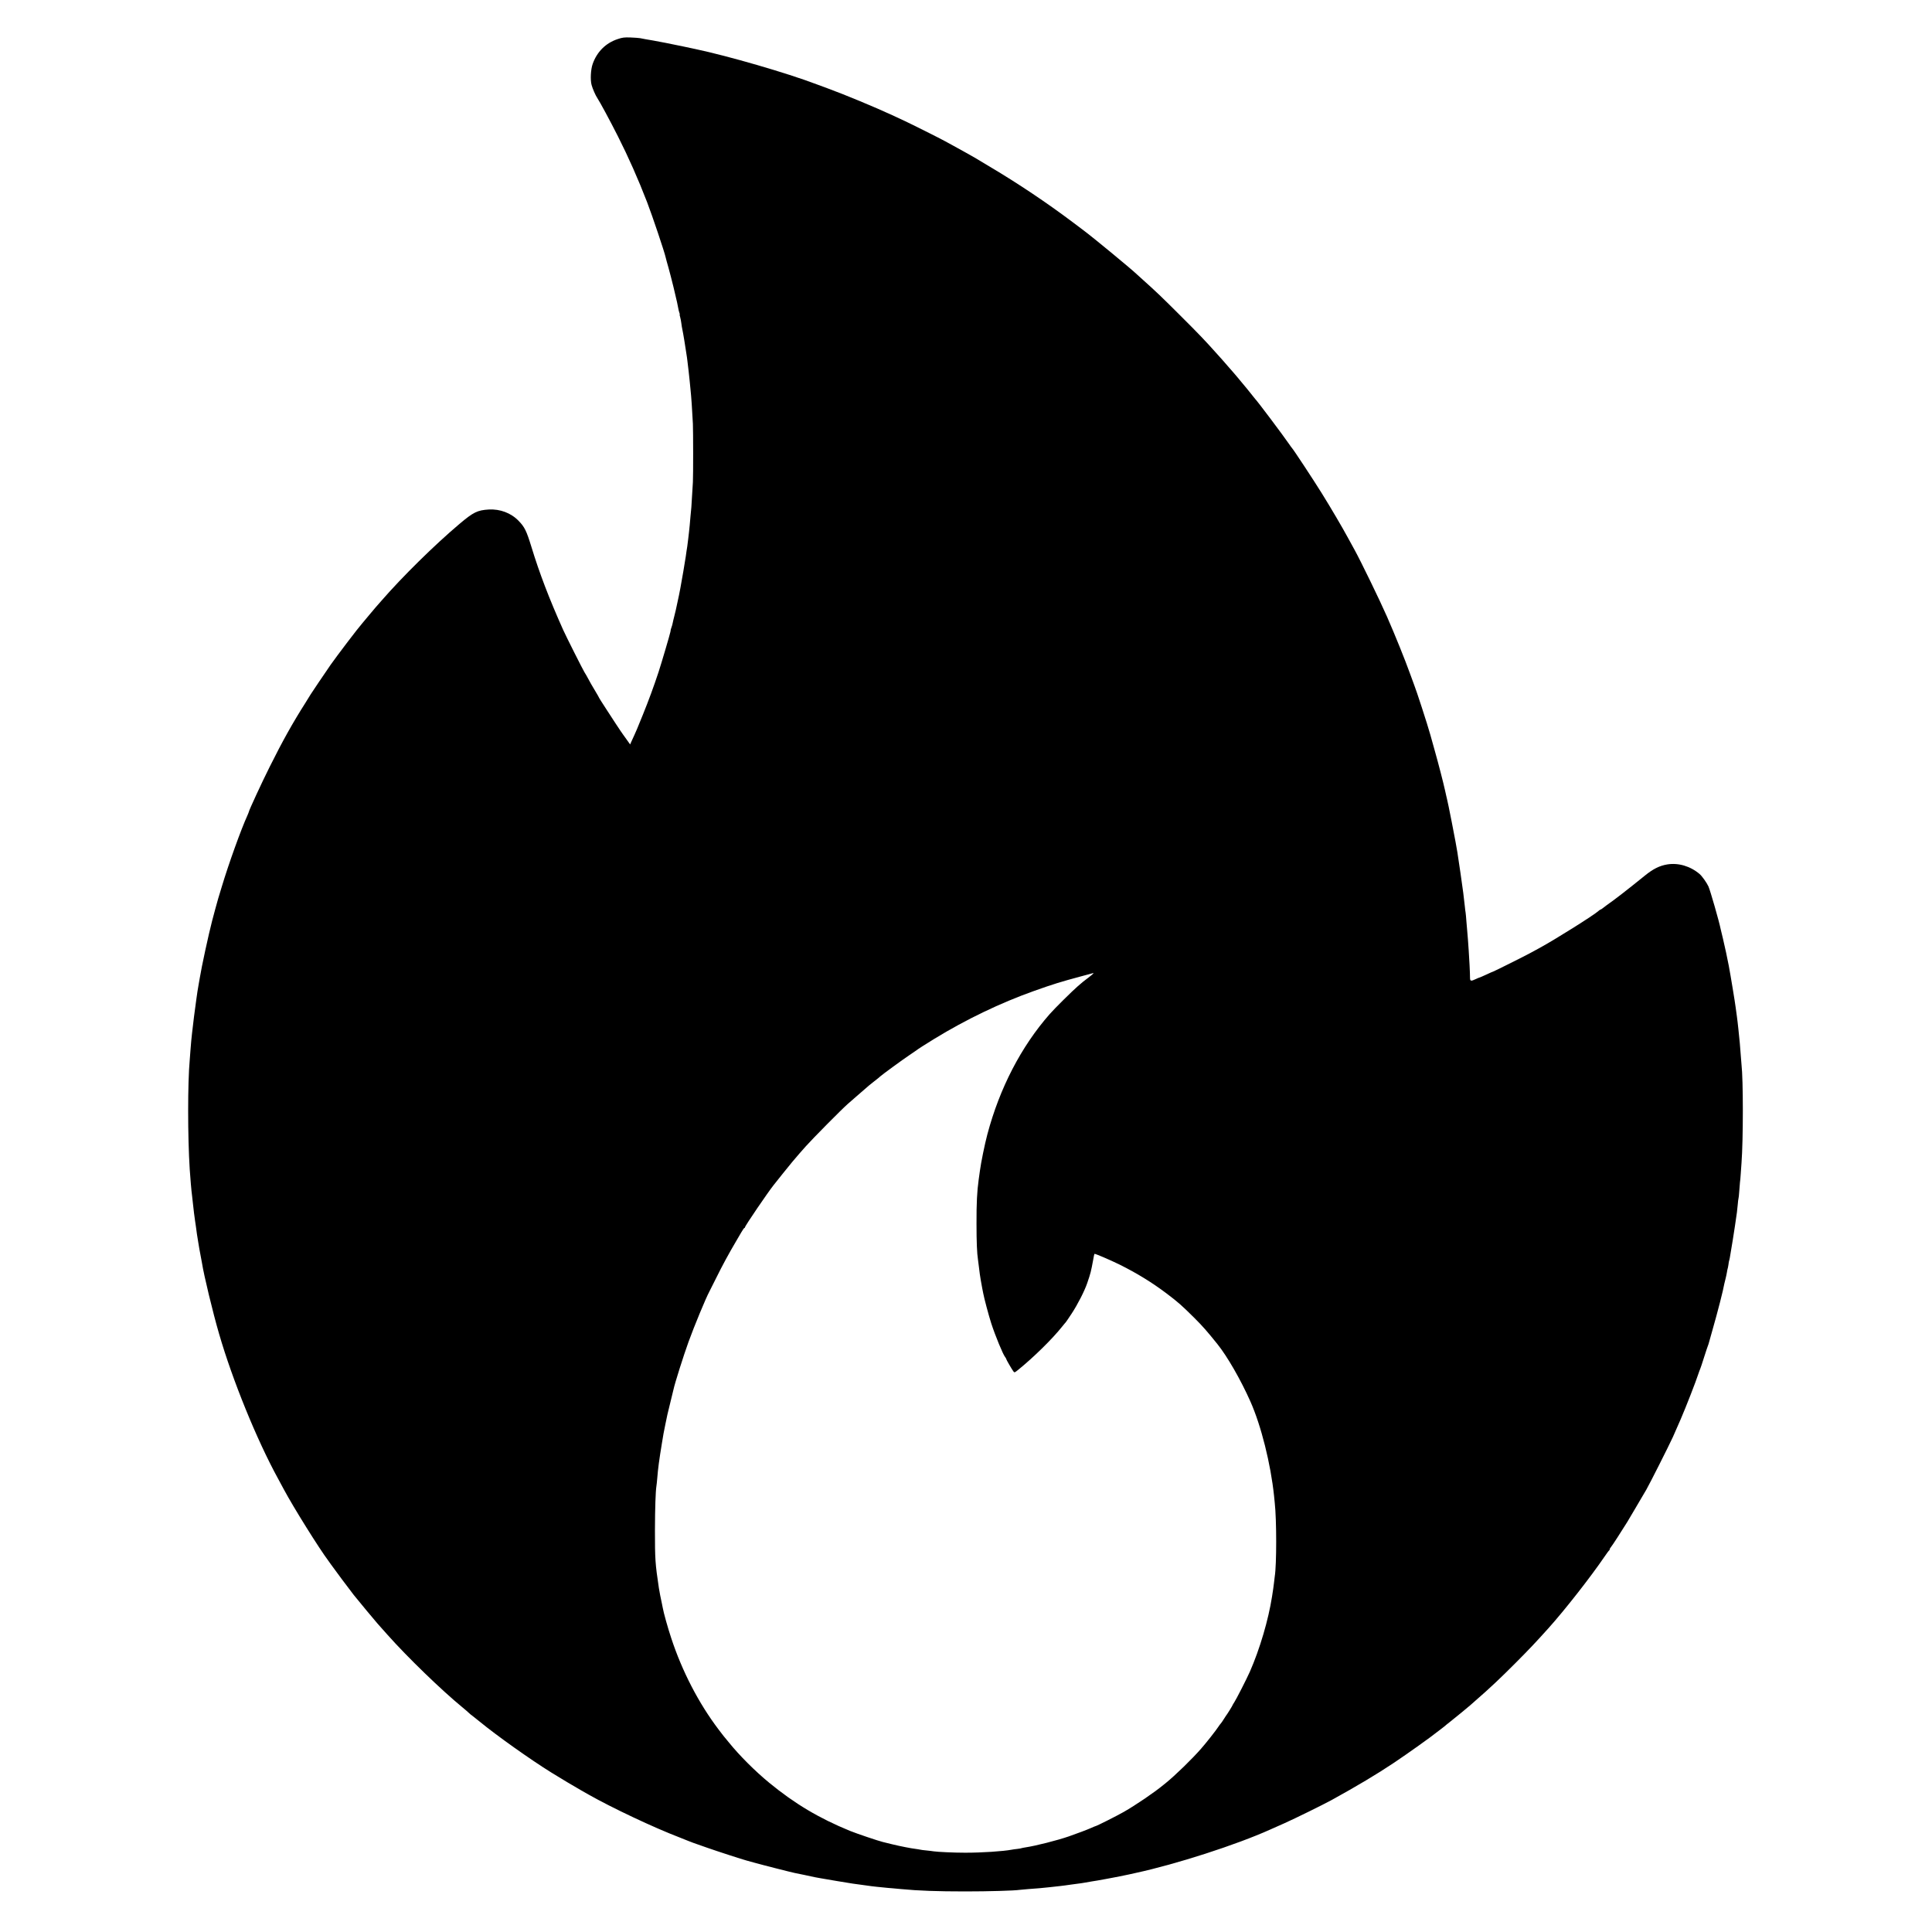
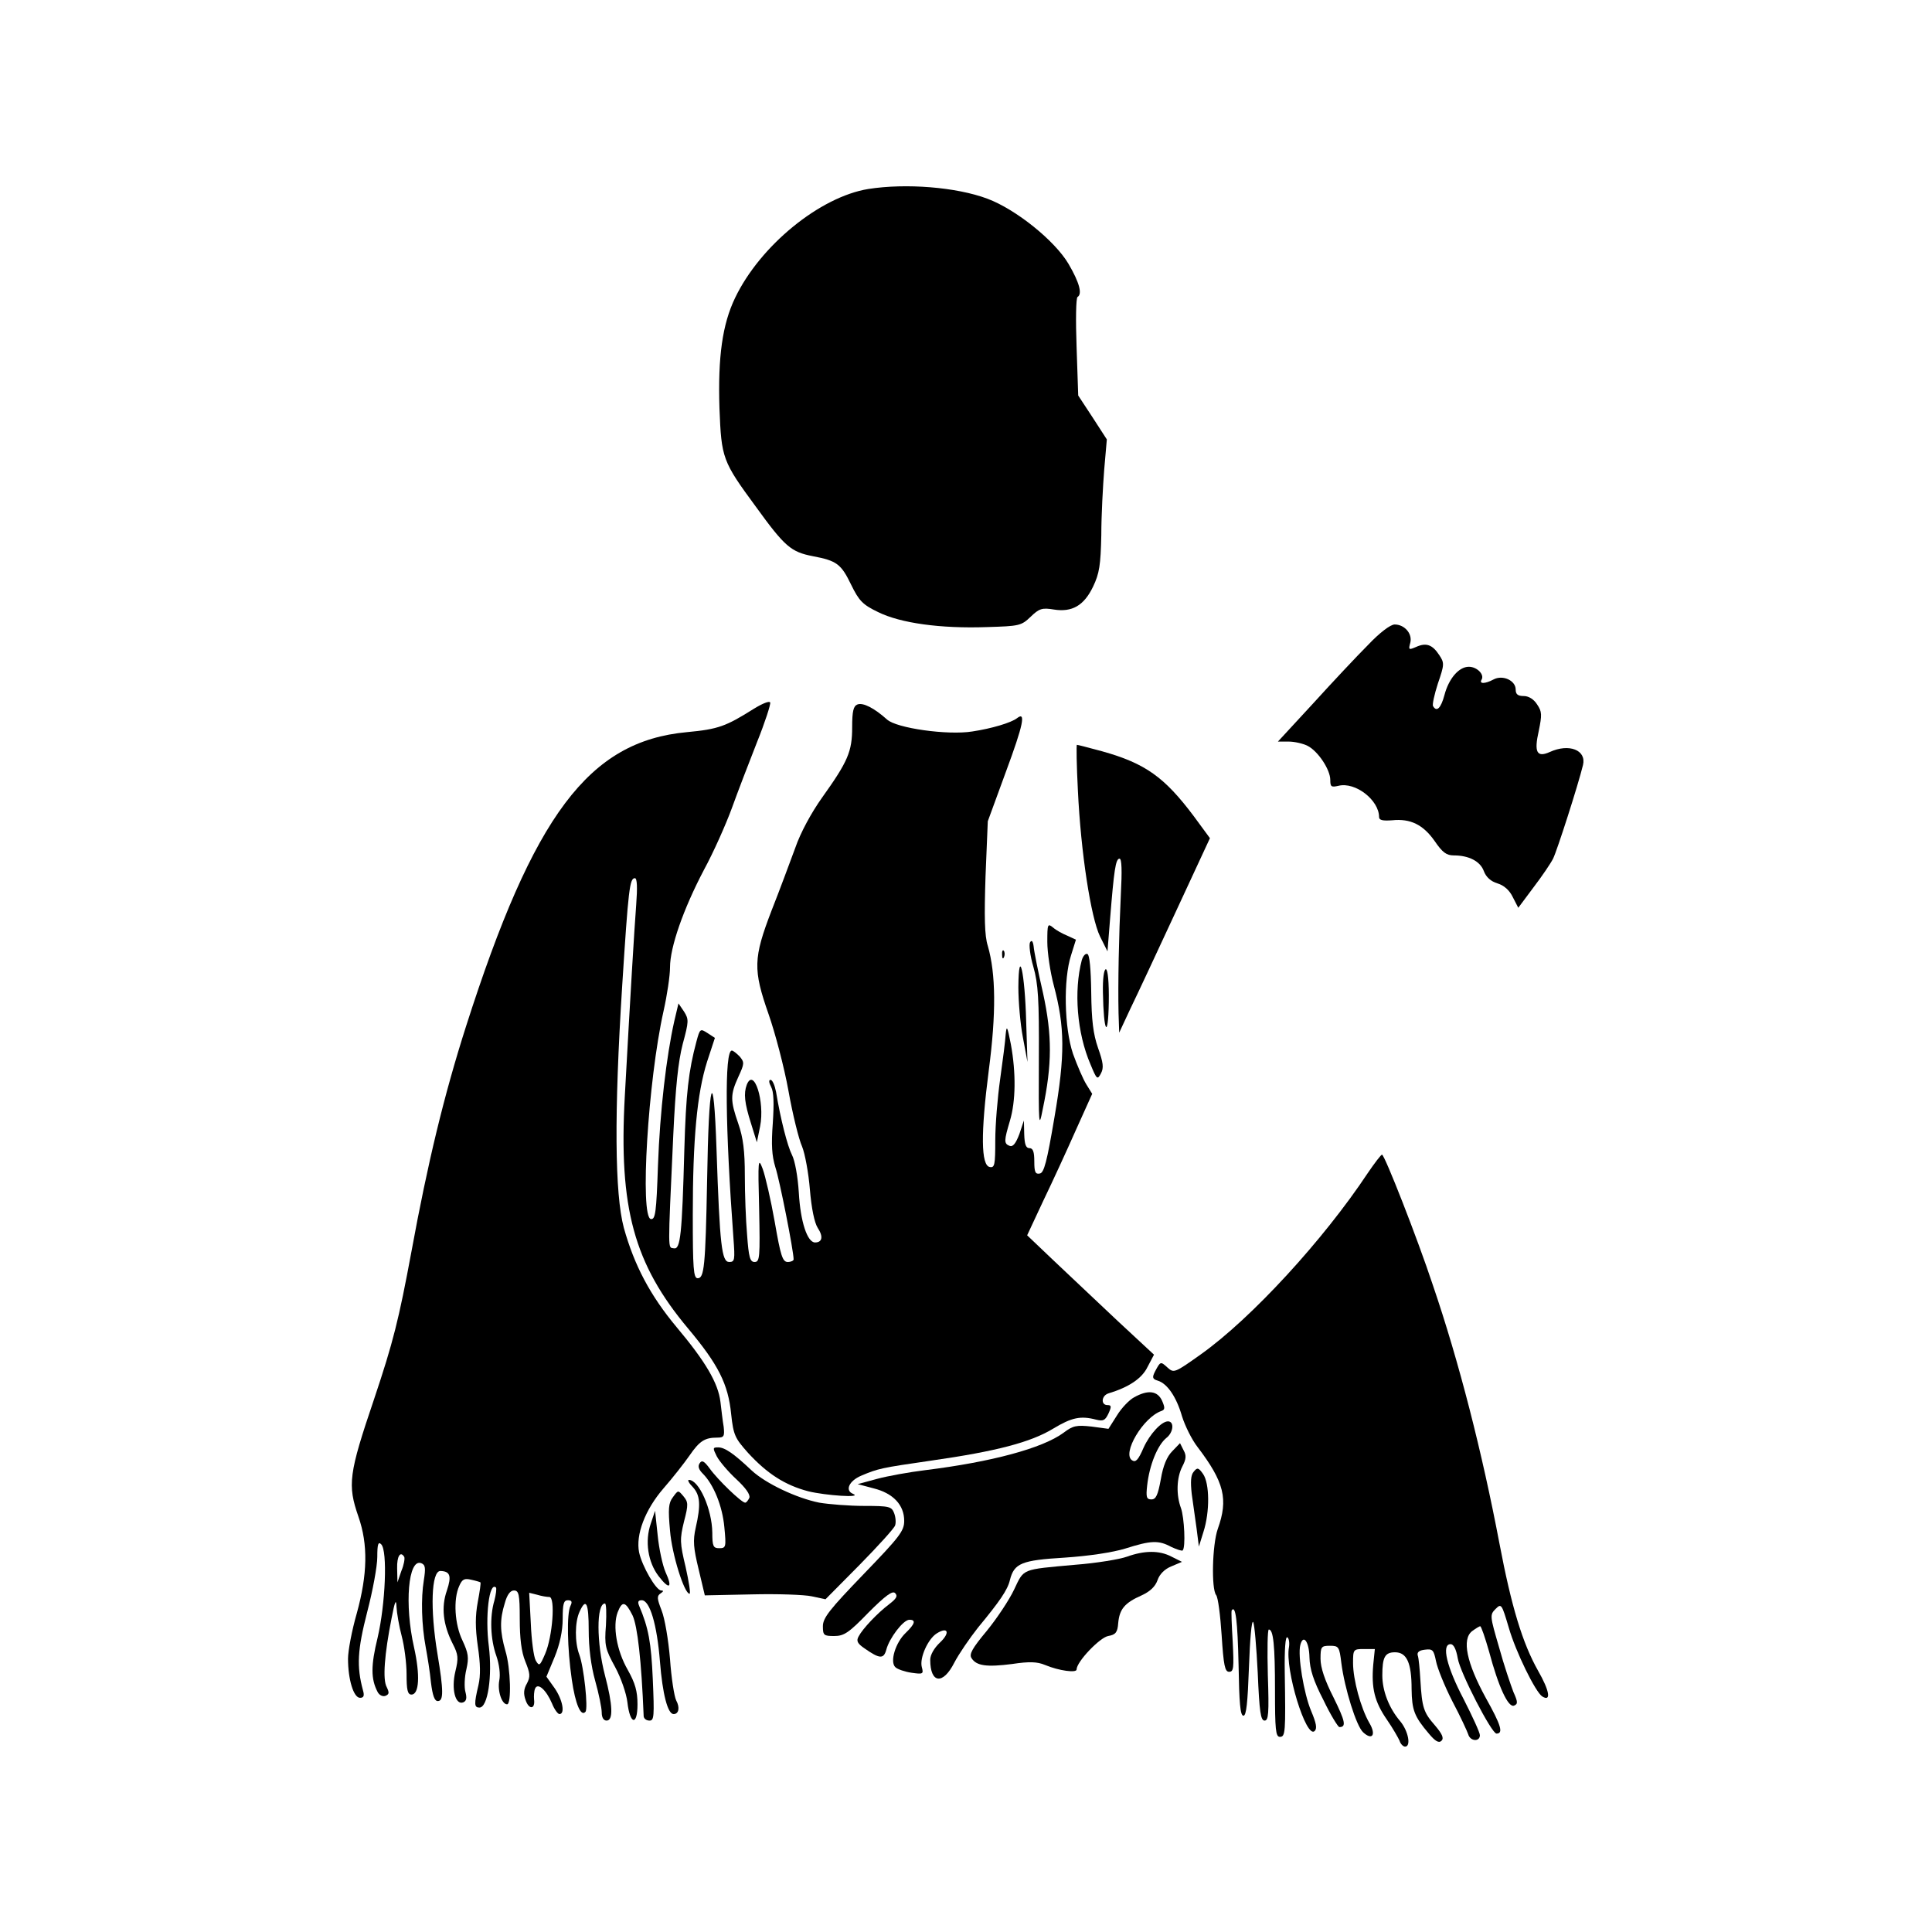
- <svg xmlns="http://www.w3.org/2000/svg" version="1.0" width="2500pt" height="2500pt" viewBox="0 0 2500 2500" preserveAspectRatio="xMidYMid meet">
-   <g transform="translate(0,2500) scale(0.1,-0.1)" fill="#000000" stroke="none">
-     <path d="M7992 24494 c-154 -51 -268 -165 -323 -322 -25 -71 -32 -204 -14 -271 12 -46 52 -138 75 -171 31 -46 163 -290 265 -492 135 -267 263 -555 378 -853 67 -174 227 -649 241 -717 3 -13 18 -70 35 -128 16 -58 46 -172 66 -255 48 -203 54 -227 61 -271 3 -20 10 -48 15 -61 5 -13 7 -23 4 -23 -2 0 1 -15 6 -32 5 -18 12 -53 15 -78 3 -25 9 -63 14 -85 5 -22 16 -85 25 -140 8 -55 20 -127 25 -160 6 -33 12 -80 15 -105 3 -25 10 -85 16 -135 6 -49 12 -109 14 -131 2 -23 6 -69 10 -103 10 -90 22 -264 31 -446 4 -101 5 -655 0 -755 -5 -95 -16 -273 -20 -325 -2 -22 -7 -74 -11 -115 -3 -41 -8 -93 -10 -115 -2 -22 -6 -61 -9 -87 -3 -27 -8 -69 -11 -95 -7 -63 -17 -133 -22 -158 -2 -11 -6 -40 -9 -65 -5 -40 -57 -345 -70 -410 -11 -53 -14 -71 -18 -92 -3 -13 -12 -57 -21 -98 -9 -41 -18 -83 -20 -93 -2 -9 -11 -44 -19 -78 -9 -33 -18 -74 -21 -89 -3 -16 -9 -39 -14 -52 -5 -13 -9 -26 -10 -30 0 -5 -1 -9 -2 -10 0 -2 -2 -12 -4 -24 -8 -40 -114 -399 -153 -519 -62 -188 -127 -365 -204 -555 -63 -158 -88 -217 -147 -344 l-17 -39 -42 59 c-23 32 -46 64 -51 71 -12 14 -172 257 -220 333 -19 30 -47 74 -63 98 -15 24 -28 45 -28 47 0 3 -19 35 -41 72 -40 65 -82 139 -120 211 -10 18 -22 38 -27 45 -10 12 -244 476 -275 547 -180 402 -305 728 -411 1075 -64 208 -88 256 -165 335 -98 102 -239 155 -386 147 -147 -9 -199 -34 -380 -187 -320 -270 -738 -682 -1006 -990 -40 -47 -76 -87 -79 -90 -3 -3 -39 -45 -80 -95 -41 -49 -82 -99 -92 -110 -59 -67 -318 -408 -408 -535 -71 -103 -254 -373 -260 -385 -3 -6 -33 -55 -68 -110 -164 -258 -296 -494 -461 -825 -100 -199 -271 -569 -271 -585 0 -3 -9 -24 -19 -48 -80 -174 -243 -627 -330 -917 -17 -58 -39 -127 -47 -155 -8 -27 -26 -90 -39 -140 -13 -49 -31 -117 -40 -150 -45 -172 -139 -606 -159 -735 -3 -19 -10 -57 -15 -85 -5 -27 -12 -70 -16 -95 -3 -25 -10 -72 -15 -105 -13 -84 -47 -357 -55 -435 -3 -36 -8 -79 -10 -95 -2 -17 -6 -71 -10 -120 -3 -50 -8 -109 -10 -132 -27 -293 -27 -992 0 -1413 7 -110 22 -285 30 -340 3 -19 7 -60 10 -90 8 -76 24 -211 29 -236 2 -12 7 -45 11 -75 6 -52 20 -145 30 -202 3 -15 9 -55 15 -90 6 -34 15 -82 20 -107 5 -25 11 -58 14 -75 23 -151 140 -638 221 -915 172 -595 488 -1372 761 -1870 22 -41 57 -105 76 -141 125 -234 458 -767 577 -925 9 -12 23 -32 31 -44 25 -37 257 -348 297 -398 68 -85 277 -336 308 -371 16 -19 35 -39 40 -45 6 -6 46 -52 90 -101 257 -289 699 -717 970 -939 33 -27 70 -59 81 -70 12 -12 34 -30 50 -41 15 -11 58 -45 94 -75 214 -176 657 -491 925 -657 92 -58 329 -199 385 -230 30 -17 73 -41 95 -54 303 -172 847 -429 1185 -558 47 -18 94 -37 105 -42 11 -5 40 -16 65 -25 25 -9 108 -38 185 -65 119 -42 457 -152 505 -164 8 -3 49 -14 90 -25 110 -31 496 -129 533 -136 18 -3 73 -14 122 -25 50 -11 113 -25 140 -30 28 -5 59 -11 71 -13 47 -9 382 -65 419 -70 22 -3 72 -10 110 -15 120 -17 159 -22 200 -26 22 -2 63 -6 90 -9 28 -3 77 -8 110 -10 33 -3 87 -8 120 -11 218 -21 464 -30 825 -30 303 0 638 10 701 20 13 2 62 6 109 10 127 9 186 14 285 25 50 6 110 13 135 15 41 5 83 10 150 20 14 2 48 7 75 10 28 3 73 10 100 15 28 5 64 11 80 14 29 4 119 19 180 31 17 3 53 10 80 15 41 7 160 31 225 45 8 2 47 10 85 19 521 112 1305 365 1740 561 17 7 98 43 180 80 144 64 501 240 615 302 325 179 587 335 805 481 181 121 488 340 560 399 6 5 28 22 50 38 22 17 42 32 45 35 3 4 39 33 80 65 71 56 232 188 256 210 6 6 37 33 70 62 178 154 318 286 519 488 176 177 252 257 421 445 214 238 550 668 725 925 30 44 57 81 62 83 4 2 7 9 7 15 0 6 8 20 18 31 15 17 129 193 209 322 13 20 178 302 247 419 43 75 290 564 343 680 31 70 43 97 101 230 65 150 198 491 228 585 8 25 19 54 24 65 5 11 28 79 50 150 23 72 45 139 50 150 5 11 10 29 13 40 3 11 23 83 45 160 71 248 140 518 155 605 3 14 10 43 16 65 6 22 13 58 17 80 3 22 8 43 9 46 2 3 7 28 11 55 3 27 8 52 10 55 2 3 5 19 8 35 30 178 49 292 66 409 28 188 28 189 36 275 3 41 8 78 10 82 2 3 7 46 10 95 3 48 7 99 9 113 3 14 7 63 10 110 4 47 8 110 10 140 23 304 23 1080 0 1275 -2 17 -6 73 -10 125 -7 107 -15 189 -30 330 -2 19 -7 60 -10 90 -3 30 -8 66 -10 80 -2 14 -9 63 -15 110 -9 72 -66 418 -90 545 -18 96 -51 248 -75 349 -15 60 -28 116 -30 125 -18 93 -135 501 -158 551 -22 48 -84 135 -114 160 -121 103 -276 148 -421 124 -99 -17 -181 -58 -287 -144 -225 -182 -385 -307 -493 -382 -18 -13 -42 -31 -54 -41 -11 -9 -24 -17 -28 -17 -3 0 -15 -8 -26 -18 -57 -53 -567 -373 -759 -477 -38 -21 -95 -52 -125 -68 -61 -34 -468 -237 -474 -237 -3 0 -44 -18 -91 -40 -47 -22 -89 -40 -93 -40 -4 -1 -25 -9 -47 -20 -61 -29 -73 -27 -73 18 1 45 -11 275 -17 352 -2 30 -7 95 -10 143 -3 48 -8 102 -10 120 -2 18 -6 70 -10 117 -3 47 -8 96 -10 110 -3 14 -7 50 -10 80 -14 135 -22 192 -56 430 -42 285 -44 299 -65 410 -26 140 -74 385 -89 455 -23 108 -24 109 -29 130 -3 11 -11 49 -19 85 -22 99 -81 328 -128 495 -23 83 -50 179 -60 215 -36 131 -185 588 -209 645 -5 11 -30 79 -55 150 -65 180 -190 491 -297 735 -92 210 -341 722 -420 865 -25 44 -63 114 -85 155 -74 137 -224 392 -341 580 -105 169 -368 568 -382 580 -4 3 -21 28 -40 55 -70 103 -416 564 -440 585 -3 3 -21 25 -40 50 -19 25 -48 61 -65 81 -16 19 -39 46 -50 60 -38 47 -120 144 -125 149 -3 3 -34 39 -70 80 -36 41 -69 80 -75 86 -5 6 -41 46 -80 89 -141 158 -224 245 -460 480 -235 235 -323 319 -481 460 -43 39 -85 77 -94 85 -74 70 -559 470 -676 557 -16 12 -82 61 -146 110 -333 250 -698 495 -1063 712 -93 56 -177 106 -185 111 -33 20 -230 130 -295 165 -38 21 -88 48 -110 60 -51 29 -439 223 -525 263 -36 17 -105 49 -155 72 -218 101 -612 265 -831 345 -55 20 -121 45 -149 55 -387 147 -1140 365 -1565 455 -8 2 -80 17 -160 34 -137 29 -335 68 -390 77 -65 11 -132 22 -167 30 -16 3 -71 7 -123 9 -81 3 -106 0 -168 -21z m6154 -12093 c-3 -4 -31 -28 -63 -52 -32 -24 -63 -48 -70 -54 -6 -5 -37 -32 -70 -60 -64 -55 -296 -284 -358 -355 -370 -420 -650 -960 -809 -1560 -33 -124 -82 -363 -96 -470 -6 -47 -13 -98 -16 -115 -21 -150 -29 -305 -28 -570 0 -237 6 -380 19 -465 2 -14 6 -45 9 -70 13 -107 17 -138 27 -195 5 -33 14 -80 19 -105 5 -25 12 -56 14 -70 10 -57 70 -283 103 -385 52 -160 152 -403 180 -436 7 -8 13 -19 13 -23 0 -9 71 -131 93 -161 14 -19 16 -18 63 20 202 164 443 401 569 560 22 28 43 52 46 55 3 3 38 54 78 115 75 114 164 288 199 390 45 131 50 153 77 299 7 43 15 80 17 81 6 6 199 -77 322 -137 227 -113 420 -231 615 -378 148 -112 197 -156 352 -310 109 -108 170 -178 301 -341 129 -160 303 -463 428 -744 139 -312 263 -809 306 -1220 2 -27 7 -68 9 -90 25 -224 25 -803 0 -956 -2 -13 -7 -51 -10 -84 -8 -67 -9 -70 -25 -175 -47 -301 -158 -678 -286 -970 -40 -91 -181 -367 -204 -400 -11 -16 -20 -31 -20 -34 0 -5 -72 -122 -88 -141 -4 -5 -18 -27 -31 -48 -13 -21 -28 -43 -35 -50 -6 -6 -19 -24 -29 -39 -26 -42 -162 -215 -226 -287 -114 -131 -333 -344 -459 -446 -7 -5 -18 -14 -25 -20 -124 -102 -358 -261 -517 -352 -95 -54 -352 -183 -364 -183 -3 0 -29 -11 -58 -24 -49 -22 -176 -70 -288 -109 -147 -51 -431 -123 -560 -142 -24 -4 -47 -8 -51 -10 -3 -2 -28 -7 -56 -10 -27 -3 -60 -7 -72 -10 -112 -21 -382 -39 -601 -39 -150 0 -358 10 -410 18 -14 3 -54 7 -90 11 -36 3 -74 8 -85 11 -11 2 -36 7 -55 9 -61 7 -202 35 -305 60 -55 14 -110 28 -122 30 -55 13 -337 108 -423 143 -403 165 -716 352 -1045 622 -185 152 -388 355 -525 525 -36 44 -67 82 -70 85 -3 3 -31 39 -62 81 -257 339 -472 754 -613 1184 -42 126 -99 329 -109 390 -3 17 -8 41 -11 55 -11 47 -36 175 -39 200 -48 321 -51 372 -51 750 1 290 8 498 19 570 3 14 7 61 11 104 10 124 23 225 61 456 20 123 19 117 44 240 12 58 23 114 26 125 2 11 20 85 40 165 19 80 37 152 39 160 17 81 130 438 194 615 73 202 224 567 270 652 5 10 46 91 91 181 74 151 166 320 253 467 20 33 50 86 69 118 18 31 36 57 40 57 5 0 8 4 8 9 0 18 297 453 370 545 6 6 58 72 117 147 91 114 173 213 218 263 6 6 44 49 85 96 78 88 461 476 540 545 25 22 95 83 155 135 61 52 112 97 115 100 3 3 37 30 75 60 39 30 72 57 75 61 11 13 291 218 375 274 50 33 92 62 95 65 9 9 115 77 231 148 412 252 854 464 1289 619 244 87 348 119 605 188 88 23 161 43 163 44 2 0 1 -3 -2 -8z" />
+ <svg xmlns="http://www.w3.org/2000/svg" version="1.0" width="594pt" height="594pt" viewBox="0 0 594 594" preserveAspectRatio="xMidYMid meet">
+   <g transform="translate(0,594) scale(0.1,-0.1)" fill="#000000" stroke="none">
+     <path d="M2670 5359 c-149 -24 -333 -174 -410 -335 -39 -81 -53 -181 -48 -339 6 -154 9 -163 112 -303 89 -123 108 -139 175 -152 74 -14 87 -24 118 -88 24 -49 35 -61 83 -84 69 -34 192 -51 334 -46 100 3 106 4 135 32 26 25 35 28 71 22 56 -9 93 12 121 71 19 40 23 65 25 158 0 60 5 151 9 202 l8 92 -44 68 -44 67 -5 149 c-3 82 -2 151 3 154 15 9 6 44 -28 102 -42 71 -161 167 -249 200 -96 36 -251 48 -366 30z" />
+     <path d="M4206 3957 c-34 -34 -110 -115 -169 -180 l-108 -117 33 0 c18 0 44 -6 58 -13 32 -16 70 -73 70 -105 0 -21 3 -23 25 -18 52 13 125 -44 125 -96 0 -10 12 -12 40 -10 57 6 96 -14 131 -64 24 -35 36 -44 59 -44 46 0 81 -18 92 -48 7 -19 22 -32 42 -38 20 -6 37 -21 47 -42 l17 -33 47 63 c26 34 53 74 60 88 12 24 77 226 92 288 11 46 -43 67 -102 40 -40 -18 -49 -1 -34 65 10 49 10 59 -5 81 -10 16 -26 26 -41 26 -18 0 -25 5 -25 20 0 28 -40 46 -68 31 -26 -14 -45 -14 -37 -1 10 16 -14 40 -39 40 -31 0 -62 -37 -75 -87 -11 -41 -24 -53 -35 -34 -3 4 4 36 15 70 20 58 20 63 4 87 -21 32 -40 39 -71 25 -23 -10 -24 -9 -18 13 7 28 -18 56 -48 56 -13 0 -46 -25 -82 -63z" />
+     <path d="M2318 3761 c-86 -54 -109 -63 -206 -72 -302 -28 -471 -254 -679 -904 -68 -213 -118 -420 -168 -693 -39 -210 -56 -278 -115 -454 -78 -230 -82 -263 -48 -361 30 -86 28 -177 -5 -297 -15 -52 -27 -115 -27 -140 0 -63 17 -120 37 -120 11 0 14 6 9 23 -20 74 -17 124 13 241 17 65 31 141 31 169 0 40 3 48 12 39 20 -20 13 -184 -11 -287 -21 -86 -21 -127 0 -167 5 -10 16 -15 24 -12 12 5 12 10 4 27 -13 23 -7 101 15 212 10 52 14 61 15 35 1 -19 8 -60 16 -90 8 -30 15 -83 15 -117 0 -48 3 -63 15 -63 24 0 27 60 8 145 -30 132 -18 274 22 259 13 -5 14 -15 8 -53 -9 -55 -7 -137 6 -206 5 -27 13 -76 16 -108 5 -40 11 -57 21 -57 18 0 18 31 -1 145 -23 138 -19 255 9 255 30 -1 35 -15 20 -60 -18 -51 -12 -105 18 -164 17 -33 18 -44 8 -85 -13 -54 0 -104 24 -95 10 4 12 13 7 32 -4 14 -3 46 3 70 8 36 6 49 -12 88 -24 49 -29 127 -10 168 9 21 16 24 37 19 14 -3 27 -7 28 -8 2 -1 -2 -28 -8 -60 -8 -43 -8 -80 0 -136 8 -53 9 -90 2 -120 -14 -59 -13 -69 3 -69 26 0 40 97 29 188 -12 92 1 201 22 181 2 -3 0 -21 -5 -40 -15 -50 -12 -120 6 -170 9 -26 13 -57 9 -76 -6 -32 8 -73 24 -73 14 0 11 112 -5 164 -17 60 -18 96 -2 147 7 26 17 39 28 39 15 0 18 -11 18 -87 0 -60 5 -102 17 -131 15 -37 16 -47 5 -68 -10 -17 -11 -32 -4 -51 10 -30 30 -29 26 2 -1 10 0 26 3 33 8 20 34 -3 52 -45 7 -18 18 -33 23 -33 18 0 10 44 -15 80 l-25 35 25 60 c16 39 25 80 25 118 0 46 3 57 16 57 12 0 14 -5 8 -17 -12 -24 -10 -130 4 -227 11 -76 28 -115 42 -99 9 10 -5 139 -19 176 -14 37 -14 100 1 132 20 44 28 27 28 -58 0 -52 7 -109 20 -155 11 -39 20 -83 20 -97 0 -16 6 -25 15 -25 21 0 19 48 -5 139 -26 99 -27 221 0 221 4 0 5 -30 3 -67 -5 -62 -2 -73 28 -128 18 -33 35 -82 38 -109 8 -69 31 -73 31 -6 0 40 -7 65 -30 106 -34 59 -47 135 -31 177 14 36 24 34 46 -10 15 -33 27 -137 34 -310 1 -7 8 -13 18 -13 14 0 15 13 10 128 -5 112 -13 157 -42 225 -5 12 -3 17 8 17 25 0 47 -75 56 -188 8 -101 24 -162 42 -162 16 0 20 20 8 42 -6 12 -15 69 -19 127 -5 59 -16 125 -26 150 -14 36 -15 44 -3 52 9 6 10 9 2 9 -16 0 -59 75 -68 117 -11 54 18 131 75 197 28 32 64 78 80 101 31 45 47 55 85 55 21 0 23 4 20 33 -3 17 -7 52 -10 77 -7 58 -46 124 -135 230 -81 97 -130 190 -162 305 -28 105 -30 351 -5 745 19 298 23 330 39 330 7 0 8 -29 4 -82 -6 -78 -18 -279 -35 -588 -19 -344 28 -516 195 -715 92 -110 123 -170 132 -263 7 -65 12 -74 52 -119 59 -64 113 -99 185 -118 53 -13 168 -21 138 -8 -26 10 -13 40 25 56 52 22 61 24 213 46 204 29 308 57 376 98 58 35 85 41 134 28 21 -5 27 -2 37 19 10 22 9 26 -3 26 -21 0 -19 29 3 36 63 19 103 46 120 81 l20 38 -112 104 c-61 58 -149 140 -195 184 l-83 79 50 107 c28 58 73 156 100 217 l50 111 -18 29 c-10 16 -28 58 -41 94 -27 80 -30 229 -6 303 l15 48 -26 12 c-15 6 -35 17 -44 25 -17 14 -18 11 -18 -44 0 -32 9 -93 20 -134 34 -128 35 -213 2 -405 -23 -136 -32 -171 -45 -173 -14 -3 -17 5 -17 37 0 30 -4 41 -15 41 -11 0 -15 12 -16 43 l-1 42 -14 -42 c-11 -29 -20 -40 -30 -36 -18 7 -17 16 1 77 18 60 19 147 3 235 -11 56 -13 60 -16 31 -1 -19 -9 -81 -17 -138 -8 -56 -15 -141 -15 -188 0 -76 -2 -85 -17 -82 -27 5 -28 103 -3 297 23 175 22 297 -3 383 -10 31 -11 89 -7 213 l7 170 56 153 c53 143 62 186 34 164 -18 -14 -78 -32 -138 -41 -75 -12 -233 10 -262 37 -39 35 -74 53 -91 46 -12 -5 -16 -20 -16 -70 0 -75 -13 -105 -93 -217 -32 -45 -66 -107 -82 -154 -16 -43 -48 -130 -73 -193 -56 -146 -57 -181 -9 -318 20 -57 48 -163 61 -235 13 -73 32 -150 42 -172 9 -22 20 -82 24 -132 5 -59 14 -102 24 -118 18 -27 14 -45 -8 -45 -24 0 -45 64 -50 153 -3 49 -12 99 -21 116 -14 28 -35 109 -49 194 -4 20 -11 37 -17 37 -6 0 -5 -9 2 -22 8 -15 9 -50 5 -111 -5 -67 -3 -100 8 -136 13 -39 56 -257 56 -283 0 -4 -8 -8 -18 -8 -16 0 -22 19 -40 123 -12 68 -29 141 -37 163 -14 37 -15 30 -11 -123 3 -149 2 -163 -14 -163 -14 0 -18 14 -23 83 -4 45 -7 127 -7 183 0 75 -5 116 -20 159 -25 72 -25 89 0 144 19 41 19 45 4 63 -10 10 -20 18 -24 18 -23 0 -20 -239 5 -577 5 -67 4 -73 -13 -73 -23 0 -29 49 -39 345 -9 268 -24 219 -29 -95 -5 -265 -9 -300 -29 -300 -13 0 -15 31 -15 194 0 234 13 374 44 472 l24 73 -23 15 c-22 14 -23 14 -34 -27 -24 -90 -32 -158 -37 -332 -7 -261 -12 -307 -32 -303 -19 4 -19 -23 -2 348 7 149 15 225 29 280 19 70 19 76 4 100 l-17 25 -13 -55 c-24 -107 -44 -276 -50 -442 -5 -147 -8 -168 -22 -166 -34 7 -9 424 39 639 11 49 20 109 20 135 0 62 41 179 104 299 30 55 68 141 86 190 18 50 53 141 77 202 25 62 43 118 41 123 -2 6 -24 -3 -50 -19z m-1075 -2608 c2 -5 -1 -24 -9 -43 l-12 -35 -1 43 c-1 37 10 55 22 35z m446 -123 c19 0 10 -122 -13 -175 -16 -37 -18 -39 -29 -20 -6 11 -13 62 -15 114 l-5 94 24 -6 c13 -4 30 -7 38 -7z" />
+     <path d="M3314 3510 c9 -191 40 -391 68 -449 l23 -46 8 100 c12 149 17 185 29 185 7 0 8 -36 4 -112 -6 -125 -9 -271 -7 -363 l2 -60 35 75 c20 41 83 176 140 299 l104 224 -50 68 c-90 120 -149 162 -281 199 -41 11 -75 20 -78 20 -2 0 -1 -63 3 -140z" />
+     <path d="M3167 3043 c-4 -7 0 -41 10 -75 15 -53 18 -100 17 -283 -1 -208 0 -217 12 -155 29 138 29 227 1 356 -15 65 -28 130 -29 144 -2 16 -6 21 -11 13z" />
+     <path d="M3081 3004 c0 -11 3 -14 6 -6 3 7 2 16 -1 19 -3 4 -6 -2 -5 -13z" />
+     <path d="M3326 2988 c-25 -95 -15 -224 27 -321 19 -46 21 -48 32 -27 9 17 7 33 -9 78 -15 43 -20 85 -21 171 -1 72 -5 116 -12 118 -6 2 -13 -6 -17 -19z" />
+     <path d="M3131 2905 c0 -44 6 -114 14 -155 l14 -75 -4 125 c-4 150 -23 234 -24 105z" />
+     <path d="M3391 2888 c2 -122 16 -147 18 -30 1 62 -3 102 -9 102 -6 0 -10 -30 -9 -72z" />
+     <path d="M2296 2605 c-10 -27 -7 -56 13 -119 l18 -58 10 49 c15 76 -19 183 -41 128z" />
+     <path d="M4205 2333 c-136 -205 -357 -446 -513 -557 -80 -57 -83 -58 -102 -41 -22 20 -22 20 -39 -12 -9 -18 -8 -23 9 -28 29 -9 57 -50 74 -109 9 -29 30 -72 48 -95 82 -108 95 -160 62 -252 -17 -49 -20 -184 -5 -203 6 -7 13 -63 17 -124 6 -93 10 -112 23 -112 14 0 15 12 11 92 -3 51 -5 95 -3 97 12 17 18 -33 21 -167 2 -117 5 -157 15 -157 9 0 13 40 17 150 3 83 8 145 13 138 4 -7 10 -77 14 -157 5 -119 9 -146 21 -146 12 0 14 21 10 140 -2 77 -1 140 3 140 14 0 19 -48 19 -187 0 -120 2 -143 15 -143 17 0 18 13 15 199 -1 69 2 111 8 107 5 -3 7 -17 5 -30 -13 -68 53 -284 79 -258 8 8 5 24 -11 62 -22 52 -42 170 -33 203 9 34 27 10 28 -39 1 -36 12 -71 43 -131 22 -46 45 -83 49 -83 22 0 18 18 -18 91 -27 53 -40 92 -40 119 0 37 2 40 29 40 27 0 29 -3 35 -53 10 -78 46 -194 67 -213 28 -26 41 -8 19 29 -26 45 -50 133 -50 184 0 42 1 43 34 43 l33 0 -5 -49 c-6 -71 4 -113 42 -168 18 -26 35 -56 39 -65 3 -10 11 -18 17 -18 19 0 10 48 -15 78 -35 41 -55 94 -55 141 0 56 8 71 39 71 36 0 51 -32 51 -113 1 -65 8 -84 53 -137 20 -24 31 -30 39 -22 8 8 2 21 -20 47 -35 40 -40 54 -45 140 -2 33 -5 67 -8 75 -3 10 4 16 22 18 24 3 27 -1 34 -35 4 -21 26 -76 50 -123 25 -47 46 -93 49 -102 6 -22 36 -24 36 -3 0 8 -23 58 -50 111 -52 99 -69 169 -40 169 9 0 17 -15 22 -44 7 -43 104 -231 119 -231 22 0 14 26 -33 110 -59 108 -74 180 -42 205 11 8 22 15 25 15 3 0 15 -35 27 -77 29 -109 59 -174 77 -167 12 5 12 11 -2 42 -8 21 -29 82 -44 137 -28 96 -29 100 -11 118 18 18 19 16 41 -58 21 -73 82 -198 103 -211 28 -17 22 18 -13 79 -48 85 -82 197 -119 392 -53 279 -124 558 -205 795 -47 142 -148 400 -156 400 -3 0 -23 -26 -44 -57z" />
+     <path d="M3487 1644 c-15 -8 -39 -33 -53 -56 l-26 -41 -52 7 c-46 5 -57 3 -86 -19 -65 -48 -223 -90 -425 -115 -49 -6 -116 -18 -149 -27 l-59 -16 49 -13 c60 -15 94 -51 94 -100 0 -31 -14 -49 -125 -164 -104 -108 -125 -134 -125 -160 0 -28 3 -30 35 -30 30 0 45 10 105 72 53 53 74 68 82 60 9 -9 4 -17 -18 -34 -37 -28 -82 -76 -94 -99 -8 -14 -4 -22 18 -37 47 -33 59 -33 67 -4 9 35 52 92 71 92 21 0 17 -13 -11 -40 -32 -30 -50 -90 -32 -106 6 -6 29 -14 50 -17 35 -5 37 -4 31 18 -7 28 19 86 46 103 35 22 42 2 10 -28 -18 -17 -30 -38 -30 -53 0 -73 39 -78 74 -9 14 27 47 75 73 108 67 81 91 116 98 146 13 52 36 61 168 69 75 5 148 16 187 28 79 25 102 26 141 5 17 -8 33 -13 35 -11 10 9 5 102 -5 130 -15 40 -14 93 4 128 12 23 13 34 4 50 l-11 22 -24 -25 c-16 -16 -28 -44 -35 -86 -9 -49 -15 -62 -29 -62 -15 0 -17 7 -13 43 7 63 32 124 59 146 22 17 25 51 5 51 -20 0 -56 -39 -75 -81 -16 -37 -24 -46 -35 -39 -33 20 34 133 90 152 11 4 11 10 2 31 -14 31 -43 35 -86 11z" />
+     <path d="M2204 1462 c8 -15 35 -47 60 -70 29 -27 43 -47 40 -57 -4 -8 -9 -15 -13 -15 -11 0 -84 70 -109 105 -17 23 -24 27 -31 16 -6 -9 -3 -19 10 -32 33 -33 60 -99 66 -164 6 -62 5 -65 -16 -65 -18 0 -21 6 -21 48 -1 72 -41 162 -72 162 -5 0 0 -10 12 -22 23 -25 25 -55 9 -125 -9 -40 -7 -62 9 -128 l19 -80 144 3 c79 2 163 -1 185 -6 l42 -9 105 106 c57 58 107 113 109 121 3 8 2 25 -3 38 -8 20 -14 22 -92 22 -46 0 -108 5 -138 10 -70 14 -165 59 -208 99 -56 53 -83 71 -103 71 -17 0 -17 -2 -4 -28z" />
+     <path d="M3670 1415 c-9 -10 -10 -31 -6 -68 4 -28 11 -77 15 -107 l7 -55 14 45 c20 62 19 149 -1 178 -14 20 -18 21 -29 7z" />
+     <path d="M2069 1337 c-14 -18 -15 -37 -9 -103 6 -74 44 -194 60 -194 4 0 -2 37 -12 82 -18 75 -18 86 -5 140 14 53 13 60 -2 78 -16 19 -16 19 -32 -3z" />
+     <path d="M2001 1256 c-19 -54 -9 -119 24 -162 33 -43 44 -37 21 13 -9 21 -20 72 -24 113 l-8 75 -13 -39z" />
+     <path d="M3465 1154 c-22 -8 -94 -20 -160 -25 -166 -15 -156 -11 -187 -76 -15 -32 -53 -89 -84 -127 -45 -54 -55 -72 -47 -84 15 -24 47 -28 125 -18 53 8 77 7 101 -3 43 -18 97 -25 97 -14 0 24 71 98 97 103 23 4 29 11 31 40 4 43 20 62 72 85 26 12 42 27 49 47 6 18 22 34 42 42 l33 14 -32 16 c-38 20 -84 19 -137 0z" />
  </g>
</svg>
